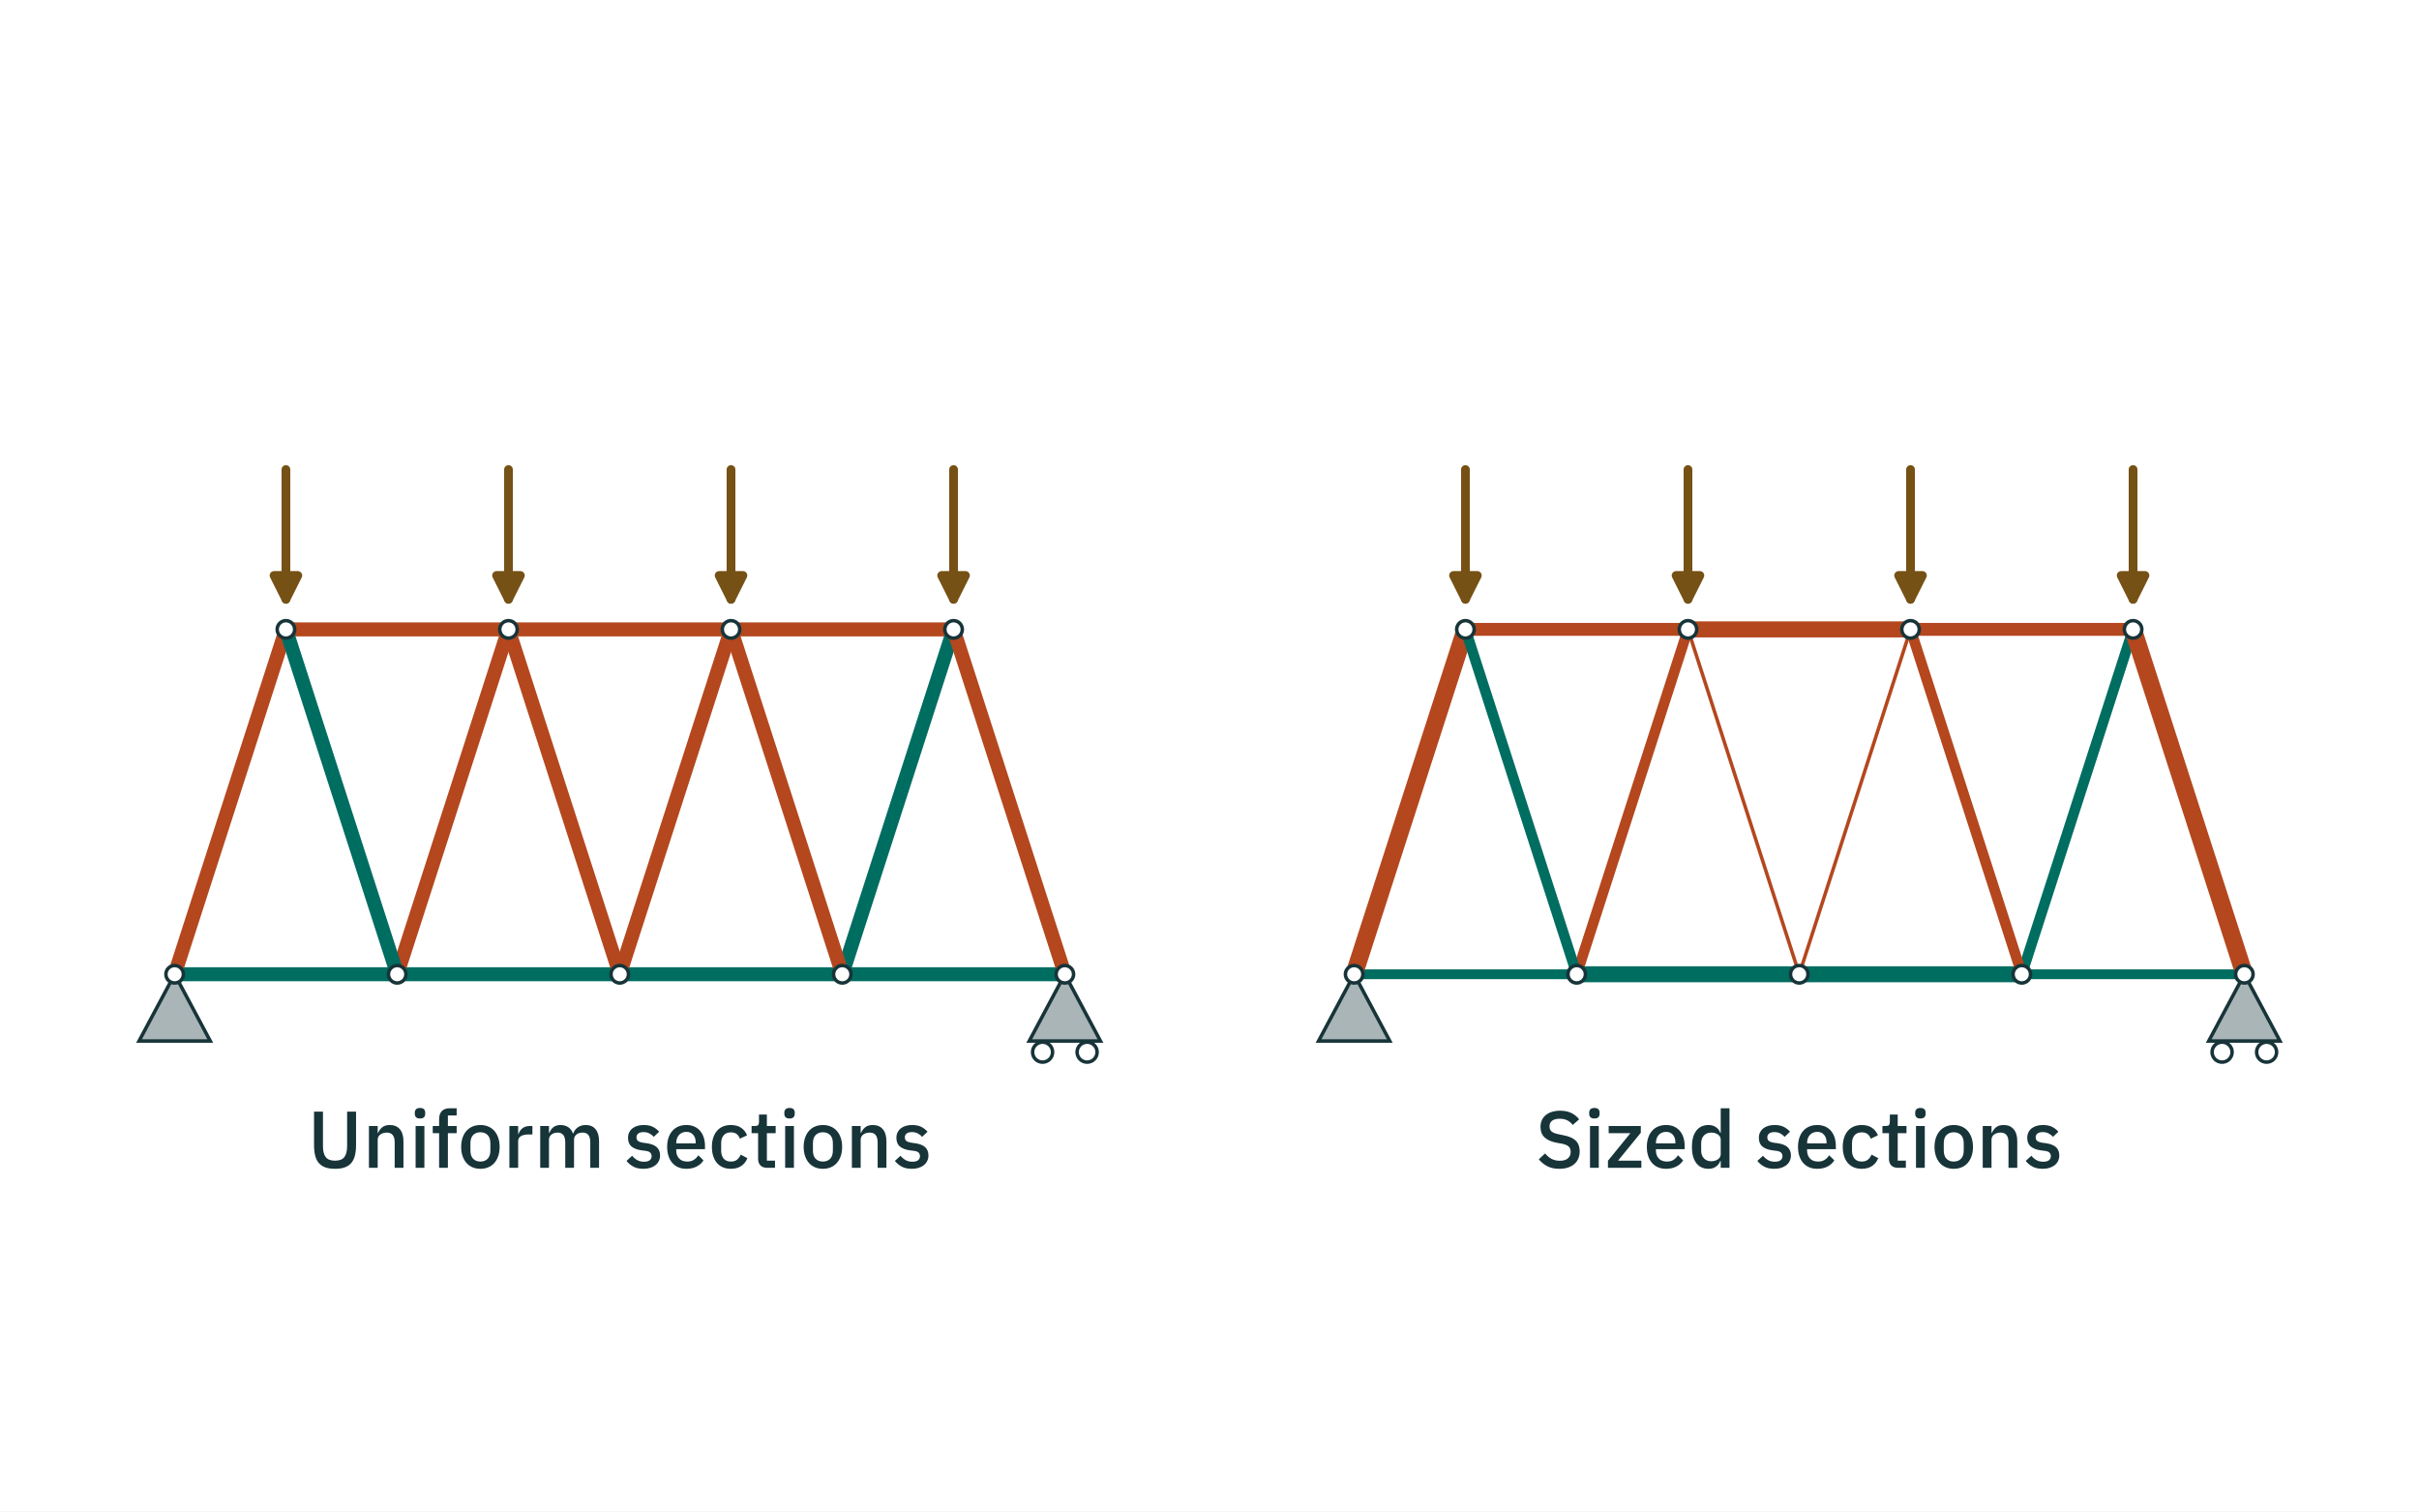
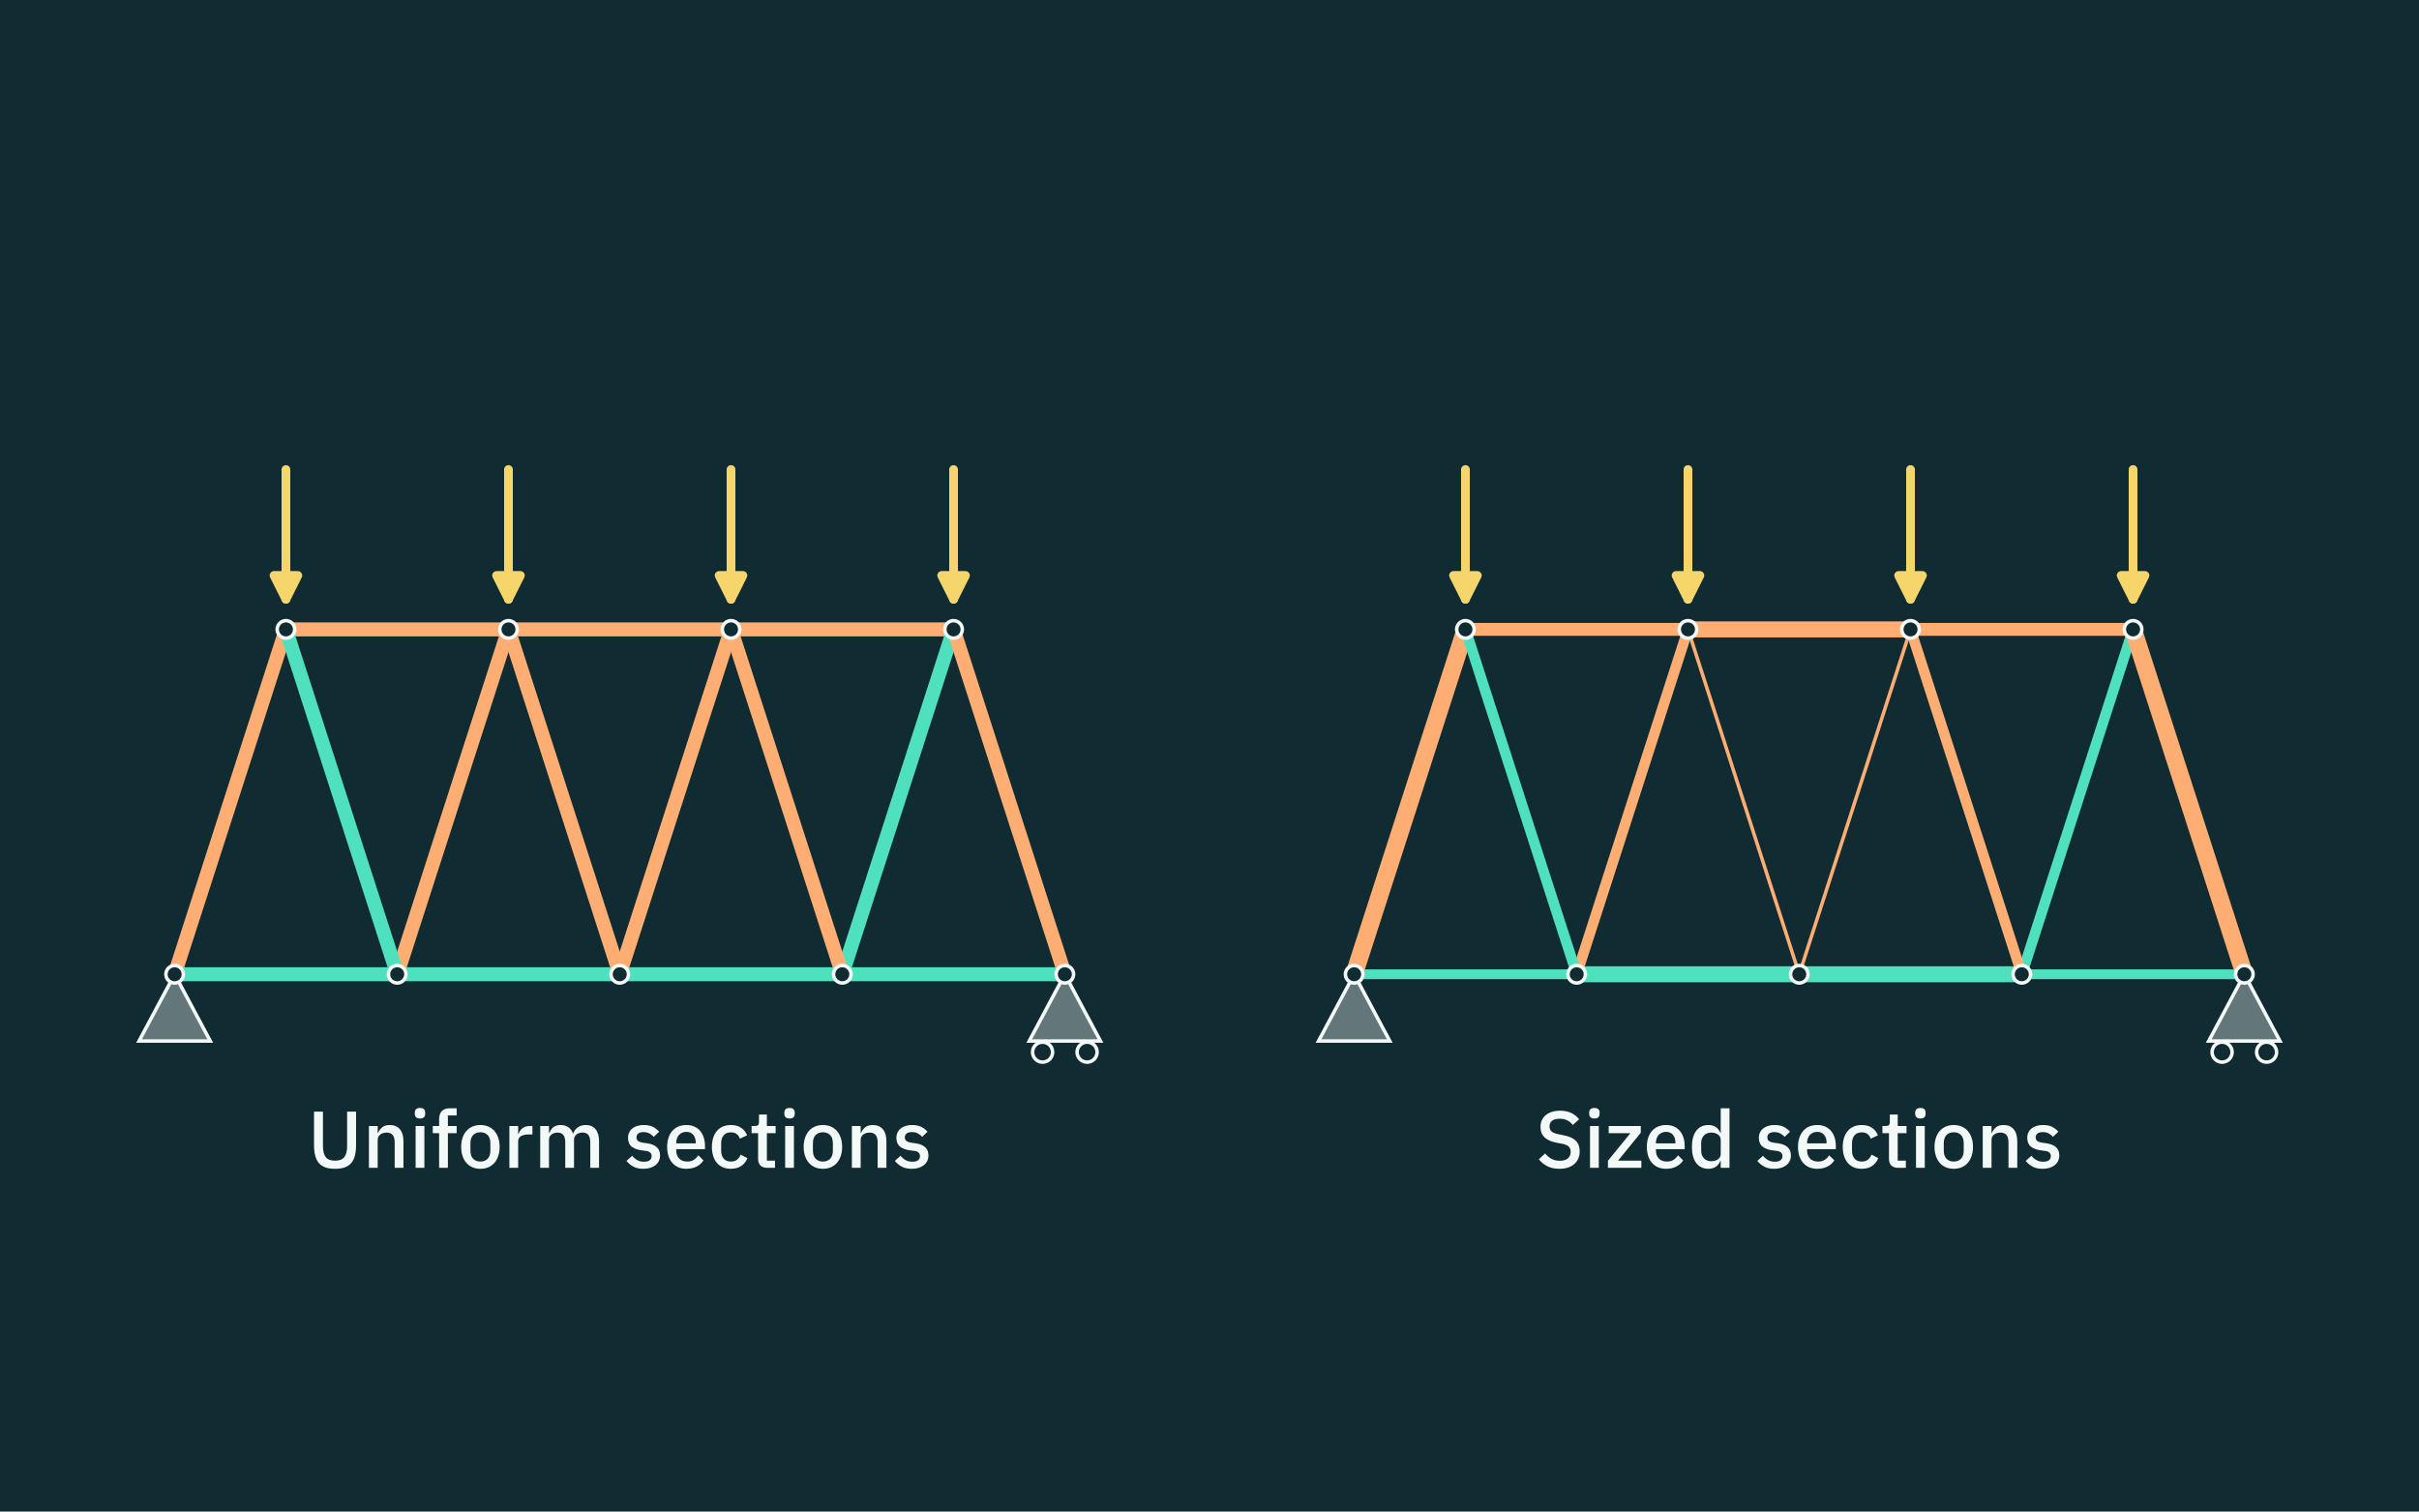
- <svg xmlns="http://www.w3.org/2000/svg" xmlns:xlink="http://www.w3.org/1999/xlink" fill="#173439" width="691.2pt" height="432pt" viewBox="0 0 691.2 432" version="1.1">
+ <svg xmlns="http://www.w3.org/2000/svg" xmlns:xlink="http://www.w3.org/1999/xlink" fill="#f3f9f7" width="691.2pt" height="432pt" viewBox="0 0 691.2 432" version="1.1">
  <defs>
    <style type="text/css">*{stroke-linejoin: round; stroke-linecap: butt}</style>
  </defs>
  <g id="figure_1">
    <g id="patch_1">
-       <path d="M 0 432 L 691.2 432 L 691.2 0 L 0 0 z " style="fill: #ffffff" />
+       <path d="M 0 432 L 691.2 432 L 691.2 0 L 0 0 z " style="fill: #102b32" />
    </g>
    <g id="axes_1">
      <g id="patch_2">
-         <path d="M 49.905 278.45 L 39.73 297.527 L 60.079 297.527 z " clip-path="url(#p56dc78a3fa)" style="fill: #aab5b7; stroke: #173439; stroke-linejoin: miter" />
+         <path d="M 49.905 278.45 L 39.73 297.527 L 60.079 297.527 z " clip-path="url(#p56dc78a3fa)" style="fill: #63767a; stroke: #f3f9f7; stroke-linejoin: miter" />
      </g>
      <g id="patch_3">
-         <path d="M 304.266 278.45 L 294.092 297.527 L 314.441 297.527 z " clip-path="url(#p56dc78a3fa)" style="fill: #aab5b7; stroke: #173439; stroke-linejoin: miter" />
+         <path d="M 304.266 278.45 L 294.092 297.527 L 314.441 297.527 z " clip-path="url(#p56dc78a3fa)" style="fill: #63767a; stroke: #f3f9f7; stroke-linejoin: miter" />
      </g>
      <g id="patch_4">
-         <path d="M 297.907 303.568 C 298.666 303.568 299.394 303.267 299.931 302.73 C 300.467 302.193 300.769 301.465 300.769 300.707 C 300.769 299.948 300.467 299.22 299.931 298.683 C 299.394 298.147 298.666 297.845 297.907 297.845 C 297.148 297.845 296.42 298.147 295.884 298.683 C 295.347 299.22 295.046 299.948 295.046 300.707 C 295.046 301.465 295.347 302.193 295.884 302.73 C 296.42 303.267 297.148 303.568 297.907 303.568 z " clip-path="url(#p56dc78a3fa)" style="fill: #ffffff; stroke: #173439; stroke-linejoin: miter" />
+         <path d="M 297.907 303.568 C 298.666 303.568 299.394 303.267 299.931 302.73 C 300.467 302.193 300.769 301.465 300.769 300.707 C 300.769 299.948 300.467 299.22 299.931 298.683 C 299.394 298.147 298.666 297.845 297.907 297.845 C 297.148 297.845 296.42 298.147 295.884 298.683 C 295.347 299.22 295.046 299.948 295.046 300.707 C 295.046 301.465 295.347 302.193 295.884 302.73 C 296.42 303.267 297.148 303.568 297.907 303.568 z " clip-path="url(#p56dc78a3fa)" style="fill: #102b32; stroke: #f3f9f7; stroke-linejoin: miter" />
      </g>
      <g id="patch_5">
-         <path d="M 310.625 303.568 C 311.384 303.568 312.112 303.267 312.649 302.73 C 313.185 302.193 313.487 301.465 313.487 300.707 C 313.487 299.948 313.185 299.22 312.649 298.683 C 312.112 298.147 311.384 297.845 310.625 297.845 C 309.866 297.845 309.138 298.147 308.602 298.683 C 308.065 299.22 307.764 299.948 307.764 300.707 C 307.764 301.465 308.065 302.193 308.602 302.73 C 309.138 303.267 309.866 303.568 310.625 303.568 z " clip-path="url(#p56dc78a3fa)" style="fill: #ffffff; stroke: #173439; stroke-linejoin: miter" />
+         <path d="M 310.625 303.568 C 311.384 303.568 312.112 303.267 312.649 302.73 C 313.185 302.193 313.487 301.465 313.487 300.707 C 313.487 299.948 313.185 299.22 312.649 298.683 C 312.112 298.147 311.384 297.845 310.625 297.845 C 309.866 297.845 309.138 298.147 308.602 298.683 C 308.065 299.22 307.764 299.948 307.764 300.707 C 307.764 301.465 308.065 302.193 308.602 302.73 C 309.138 303.267 309.866 303.568 310.625 303.568 z " clip-path="url(#p56dc78a3fa)" style="fill: #102b32; stroke: #f3f9f7; stroke-linejoin: miter" />
      </g>
      <g id="patch_6">
-         <path d="M 386.934 278.45 L 376.759 297.527 L 397.108 297.527 z " clip-path="url(#p56dc78a3fa)" style="fill: #aab5b7; stroke: #173439; stroke-linejoin: miter" />
+         <path d="M 386.934 278.45 L 376.759 297.527 L 397.108 297.527 z " clip-path="url(#p56dc78a3fa)" style="fill: #63767a; stroke: #f3f9f7; stroke-linejoin: miter" />
      </g>
      <g id="patch_7">
-         <path d="M 641.295 278.45 L 631.121 297.527 L 651.47 297.527 z " clip-path="url(#p56dc78a3fa)" style="fill: #aab5b7; stroke: #173439; stroke-linejoin: miter" />
+         <path d="M 641.295 278.45 L 631.121 297.527 L 651.47 297.527 z " clip-path="url(#p56dc78a3fa)" style="fill: #63767a; stroke: #f3f9f7; stroke-linejoin: miter" />
      </g>
      <g id="patch_8">
-         <path d="M 634.936 303.568 C 635.695 303.568 636.423 303.267 636.96 302.73 C 637.496 302.193 637.798 301.465 637.798 300.707 C 637.798 299.948 637.496 299.22 636.96 298.683 C 636.423 298.147 635.695 297.845 634.936 297.845 C 634.177 297.845 633.45 298.147 632.913 298.683 C 632.376 299.22 632.075 299.948 632.075 300.707 C 632.075 301.465 632.376 302.193 632.913 302.73 C 633.45 303.267 634.177 303.568 634.936 303.568 z " clip-path="url(#p56dc78a3fa)" style="fill: #ffffff; stroke: #173439; stroke-linejoin: miter" />
+         <path d="M 634.936 303.568 C 635.695 303.568 636.423 303.267 636.96 302.73 C 637.496 302.193 637.798 301.465 637.798 300.707 C 637.798 299.948 637.496 299.22 636.96 298.683 C 636.423 298.147 635.695 297.845 634.936 297.845 C 634.177 297.845 633.45 298.147 632.913 298.683 C 632.376 299.22 632.075 299.948 632.075 300.707 C 632.075 301.465 632.376 302.193 632.913 302.73 C 633.45 303.267 634.177 303.568 634.936 303.568 z " clip-path="url(#p56dc78a3fa)" style="fill: #102b32; stroke: #f3f9f7; stroke-linejoin: miter" />
      </g>
      <g id="patch_9">
-         <path d="M 647.654 303.568 C 648.413 303.568 649.141 303.267 649.678 302.73 C 650.214 302.193 650.516 301.465 650.516 300.707 C 650.516 299.948 650.214 299.22 649.678 298.683 C 649.141 298.147 648.413 297.845 647.654 297.845 C 646.896 297.845 646.168 298.147 645.631 298.683 C 645.094 299.22 644.793 299.948 644.793 300.707 C 644.793 301.465 645.094 302.193 645.631 302.73 C 646.168 303.267 646.896 303.568 647.654 303.568 z " clip-path="url(#p56dc78a3fa)" style="fill: #ffffff; stroke: #173439; stroke-linejoin: miter" />
+         <path d="M 647.654 303.568 C 648.413 303.568 649.141 303.267 649.678 302.73 C 650.214 302.193 650.516 301.465 650.516 300.707 C 650.516 299.948 650.214 299.22 649.678 298.683 C 649.141 298.147 648.413 297.845 647.654 297.845 C 646.896 297.845 646.168 298.147 645.631 298.683 C 645.094 299.22 644.793 299.948 644.793 300.707 C 644.793 301.465 645.094 302.193 645.631 302.73 C 646.168 303.267 646.896 303.568 647.654 303.568 z " clip-path="url(#p56dc78a3fa)" style="fill: #102b32; stroke: #f3f9f7; stroke-linejoin: miter" />
      </g>
      <g id="line2d_1">
-         <path d="M 49.905 278.45 L 113.495 278.45 " clip-path="url(#p56dc78a3fa)" style="fill: none; stroke: #006d61; stroke-width: 4; stroke-linecap: round" />
+         <path d="M 49.905 278.45 L 113.495 278.45 " clip-path="url(#p56dc78a3fa)" style="fill: none; stroke: #4fe0bd; stroke-width: 4; stroke-linecap: round" />
      </g>
      <g id="line2d_2">
-         <path d="M 113.495 278.45 L 177.085 278.45 " clip-path="url(#p56dc78a3fa)" style="fill: none; stroke: #006d61; stroke-width: 4; stroke-linecap: round" />
+         <path d="M 113.495 278.45 L 177.085 278.45 " clip-path="url(#p56dc78a3fa)" style="fill: none; stroke: #4fe0bd; stroke-width: 4; stroke-linecap: round" />
      </g>
      <g id="line2d_3">
-         <path d="M 177.085 278.45 L 240.676 278.45 " clip-path="url(#p56dc78a3fa)" style="fill: none; stroke: #006d61; stroke-width: 4; stroke-linecap: round" />
+         <path d="M 177.085 278.45 L 240.676 278.45 " clip-path="url(#p56dc78a3fa)" style="fill: none; stroke: #4fe0bd; stroke-width: 4; stroke-linecap: round" />
      </g>
      <g id="line2d_4">
-         <path d="M 240.676 278.45 L 304.266 278.45 " clip-path="url(#p56dc78a3fa)" style="fill: none; stroke: #006d61; stroke-width: 4; stroke-linecap: round" />
+         <path d="M 240.676 278.45 L 304.266 278.45 " clip-path="url(#p56dc78a3fa)" style="fill: none; stroke: #4fe0bd; stroke-width: 4; stroke-linecap: round" />
      </g>
      <g id="line2d_5">
-         <path d="M 81.7 179.885 L 145.29 179.885 " clip-path="url(#p56dc78a3fa)" style="fill: none; stroke: #b4471e; stroke-width: 4; stroke-linecap: round" />
+         <path d="M 81.7 179.885 L 145.29 179.885 " clip-path="url(#p56dc78a3fa)" style="fill: none; stroke: #ffae73; stroke-width: 4; stroke-linecap: round" />
      </g>
      <g id="line2d_6">
-         <path d="M 145.29 179.885 L 208.881 179.885 " clip-path="url(#p56dc78a3fa)" style="fill: none; stroke: #b4471e; stroke-width: 4; stroke-linecap: round" />
+         <path d="M 145.29 179.885 L 208.881 179.885 " clip-path="url(#p56dc78a3fa)" style="fill: none; stroke: #ffae73; stroke-width: 4; stroke-linecap: round" />
      </g>
      <g id="line2d_7">
-         <path d="M 208.881 179.885 L 272.471 179.885 " clip-path="url(#p56dc78a3fa)" style="fill: none; stroke: #b4471e; stroke-width: 4; stroke-linecap: round" />
+         <path d="M 208.881 179.885 L 272.471 179.885 " clip-path="url(#p56dc78a3fa)" style="fill: none; stroke: #ffae73; stroke-width: 4; stroke-linecap: round" />
      </g>
      <g id="line2d_8">
-         <path d="M 49.905 278.45 L 81.7 179.885 " clip-path="url(#p56dc78a3fa)" style="fill: none; stroke: #b4471e; stroke-width: 4; stroke-linecap: round" />
+         <path d="M 49.905 278.45 L 81.7 179.885 " clip-path="url(#p56dc78a3fa)" style="fill: none; stroke: #ffae73; stroke-width: 4; stroke-linecap: round" />
      </g>
      <g id="line2d_9">
-         <path d="M 113.495 278.45 L 145.29 179.885 " clip-path="url(#p56dc78a3fa)" style="fill: none; stroke: #b4471e; stroke-width: 4; stroke-linecap: round" />
+         <path d="M 113.495 278.45 L 145.29 179.885 " clip-path="url(#p56dc78a3fa)" style="fill: none; stroke: #ffae73; stroke-width: 4; stroke-linecap: round" />
      </g>
      <g id="line2d_10">
-         <path d="M 177.085 278.45 L 208.881 179.885 " clip-path="url(#p56dc78a3fa)" style="fill: none; stroke: #b4471e; stroke-width: 4; stroke-linecap: round" />
+         <path d="M 177.085 278.45 L 208.881 179.885 " clip-path="url(#p56dc78a3fa)" style="fill: none; stroke: #ffae73; stroke-width: 4; stroke-linecap: round" />
      </g>
      <g id="line2d_11">
-         <path d="M 240.676 278.45 L 272.471 179.885 " clip-path="url(#p56dc78a3fa)" style="fill: none; stroke: #006d61; stroke-width: 4; stroke-linecap: round" />
+         <path d="M 240.676 278.45 L 272.471 179.885 " clip-path="url(#p56dc78a3fa)" style="fill: none; stroke: #4fe0bd; stroke-width: 4; stroke-linecap: round" />
      </g>
      <g id="line2d_12">
-         <path d="M 113.495 278.45 L 81.7 179.885 " clip-path="url(#p56dc78a3fa)" style="fill: none; stroke: #006d61; stroke-width: 4; stroke-linecap: round" />
+         <path d="M 113.495 278.45 L 81.7 179.885 " clip-path="url(#p56dc78a3fa)" style="fill: none; stroke: #4fe0bd; stroke-width: 4; stroke-linecap: round" />
      </g>
      <g id="line2d_13">
-         <path d="M 177.085 278.45 L 145.29 179.885 " clip-path="url(#p56dc78a3fa)" style="fill: none; stroke: #b4471e; stroke-width: 4; stroke-linecap: round" />
+         <path d="M 177.085 278.45 L 145.29 179.885 " clip-path="url(#p56dc78a3fa)" style="fill: none; stroke: #ffae73; stroke-width: 4; stroke-linecap: round" />
      </g>
      <g id="line2d_14">
-         <path d="M 240.676 278.45 L 208.881 179.885 " clip-path="url(#p56dc78a3fa)" style="fill: none; stroke: #b4471e; stroke-width: 4; stroke-linecap: round" />
+         <path d="M 240.676 278.45 L 208.881 179.885 " clip-path="url(#p56dc78a3fa)" style="fill: none; stroke: #ffae73; stroke-width: 4; stroke-linecap: round" />
      </g>
      <g id="line2d_15">
-         <path d="M 304.266 278.45 L 272.471 179.885 " clip-path="url(#p56dc78a3fa)" style="fill: none; stroke: #b4471e; stroke-width: 4; stroke-linecap: round" />
+         <path d="M 304.266 278.45 L 272.471 179.885 " clip-path="url(#p56dc78a3fa)" style="fill: none; stroke: #ffae73; stroke-width: 4; stroke-linecap: round" />
      </g>
      <g id="line2d_16">
-         <path d="M 386.934 278.45 L 450.524 278.45 " clip-path="url(#p56dc78a3fa)" style="fill: none; stroke: #006d61; stroke-width: 2.789; stroke-linecap: round" />
+         <path d="M 386.934 278.45 L 450.524 278.45 " clip-path="url(#p56dc78a3fa)" style="fill: none; stroke: #4fe0bd; stroke-width: 2.789; stroke-linecap: round" />
      </g>
      <g id="line2d_17">
-         <path d="M 450.524 278.45 L 514.115 278.45 " clip-path="url(#p56dc78a3fa)" style="fill: none; stroke: #006d61; stroke-width: 4.578; stroke-linecap: round" />
+         <path d="M 450.524 278.45 L 514.115 278.45 " clip-path="url(#p56dc78a3fa)" style="fill: none; stroke: #4fe0bd; stroke-width: 4.578; stroke-linecap: round" />
      </g>
      <g id="line2d_18">
-         <path d="M 514.115 278.45 L 577.705 278.45 " clip-path="url(#p56dc78a3fa)" style="fill: none; stroke: #006d61; stroke-width: 4.578; stroke-linecap: round" />
+         <path d="M 514.115 278.45 L 577.705 278.45 " clip-path="url(#p56dc78a3fa)" style="fill: none; stroke: #4fe0bd; stroke-width: 4.578; stroke-linecap: round" />
      </g>
      <g id="line2d_19">
-         <path d="M 577.705 278.45 L 641.295 278.45 " clip-path="url(#p56dc78a3fa)" style="fill: none; stroke: #006d61; stroke-width: 2.789; stroke-linecap: round" />
+         <path d="M 577.705 278.45 L 641.295 278.45 " clip-path="url(#p56dc78a3fa)" style="fill: none; stroke: #4fe0bd; stroke-width: 2.789; stroke-linecap: round" />
      </g>
      <g id="line2d_20">
-         <path d="M 418.729 179.885 L 482.319 179.885 " clip-path="url(#p56dc78a3fa)" style="fill: none; stroke: #b4471e; stroke-width: 3.683; stroke-linecap: round" />
+         <path d="M 418.729 179.885 L 482.319 179.885 " clip-path="url(#p56dc78a3fa)" style="fill: none; stroke: #ffae73; stroke-width: 3.683; stroke-linecap: round" />
      </g>
      <g id="line2d_21">
-         <path d="M 482.319 179.885 L 545.91 179.885 " clip-path="url(#p56dc78a3fa)" style="fill: none; stroke: #b4471e; stroke-width: 4.578; stroke-linecap: round" />
+         <path d="M 482.319 179.885 L 545.91 179.885 " clip-path="url(#p56dc78a3fa)" style="fill: none; stroke: #ffae73; stroke-width: 4.578; stroke-linecap: round" />
      </g>
      <g id="line2d_22">
-         <path d="M 545.91 179.885 L 609.5 179.885 " clip-path="url(#p56dc78a3fa)" style="fill: none; stroke: #b4471e; stroke-width: 3.683; stroke-linecap: round" />
+         <path d="M 545.91 179.885 L 609.5 179.885 " clip-path="url(#p56dc78a3fa)" style="fill: none; stroke: #ffae73; stroke-width: 3.683; stroke-linecap: round" />
      </g>
      <g id="line2d_23">
-         <path d="M 386.934 278.45 L 418.729 179.885 " clip-path="url(#p56dc78a3fa)" style="fill: none; stroke: #b4471e; stroke-width: 5; stroke-linecap: round" />
+         <path d="M 386.934 278.45 L 418.729 179.885 " clip-path="url(#p56dc78a3fa)" style="fill: none; stroke: #ffae73; stroke-width: 5; stroke-linecap: round" />
      </g>
      <g id="line2d_24">
-         <path d="M 450.524 278.45 L 482.319 179.885 " clip-path="url(#p56dc78a3fa)" style="fill: none; stroke: #b4471e; stroke-width: 3; stroke-linecap: round" />
+         <path d="M 450.524 278.45 L 482.319 179.885 " clip-path="url(#p56dc78a3fa)" style="fill: none; stroke: #ffae73; stroke-width: 3; stroke-linecap: round" />
      </g>
      <g id="line2d_25">
-         <path d="M 514.115 278.45 L 545.91 179.885 " clip-path="url(#p56dc78a3fa)" style="fill: none; stroke: #b4471e; stroke-width: 1; stroke-linecap: round" />
+         <path d="M 514.115 278.45 L 545.91 179.885 " clip-path="url(#p56dc78a3fa)" style="fill: none; stroke: #ffae73; stroke-width: 1; stroke-linecap: round" />
      </g>
      <g id="line2d_26">
-         <path d="M 577.705 278.45 L 609.5 179.885 " clip-path="url(#p56dc78a3fa)" style="fill: none; stroke: #006d61; stroke-width: 3; stroke-linecap: round" />
+         <path d="M 577.705 278.45 L 609.5 179.885 " clip-path="url(#p56dc78a3fa)" style="fill: none; stroke: #4fe0bd; stroke-width: 3; stroke-linecap: round" />
      </g>
      <g id="line2d_27">
-         <path d="M 450.524 278.45 L 418.729 179.885 " clip-path="url(#p56dc78a3fa)" style="fill: none; stroke: #006d61; stroke-width: 3; stroke-linecap: round" />
+         <path d="M 450.524 278.45 L 418.729 179.885 " clip-path="url(#p56dc78a3fa)" style="fill: none; stroke: #4fe0bd; stroke-width: 3; stroke-linecap: round" />
      </g>
      <g id="line2d_28">
-         <path d="M 514.115 278.45 L 482.319 179.885 " clip-path="url(#p56dc78a3fa)" style="fill: none; stroke: #b4471e; stroke-width: 1; stroke-linecap: round" />
+         <path d="M 514.115 278.45 L 482.319 179.885 " clip-path="url(#p56dc78a3fa)" style="fill: none; stroke: #ffae73; stroke-width: 1; stroke-linecap: round" />
      </g>
      <g id="line2d_29">
-         <path d="M 577.705 278.45 L 545.91 179.885 " clip-path="url(#p56dc78a3fa)" style="fill: none; stroke: #b4471e; stroke-width: 3; stroke-linecap: round" />
+         <path d="M 577.705 278.45 L 545.91 179.885 " clip-path="url(#p56dc78a3fa)" style="fill: none; stroke: #ffae73; stroke-width: 3; stroke-linecap: round" />
      </g>
      <g id="line2d_30">
-         <path d="M 641.295 278.45 L 609.5 179.885 " clip-path="url(#p56dc78a3fa)" style="fill: none; stroke: #b4471e; stroke-width: 5; stroke-linecap: round" />
+         <path d="M 641.295 278.45 L 609.5 179.885 " clip-path="url(#p56dc78a3fa)" style="fill: none; stroke: #ffae73; stroke-width: 5; stroke-linecap: round" />
      </g>
      <g id="patch_10">
-         <path d="M 81.7 134.193 Q 81.7 154.13 81.7 171.273 " style="fill: none; stroke: #765115; stroke-width: 2.5; stroke-linecap: round" />
-         <path d="M 85.1 164.473 L 81.7 171.273 L 78.3 164.473 z " style="fill: #765115; stroke: #765115; stroke-width: 2.5; stroke-linecap: round" />
+         <path d="M 81.7 134.193 Q 81.7 154.13 81.7 171.273 " style="fill: none; stroke: #f6d66b; stroke-width: 2.5; stroke-linecap: round" />
+         <path d="M 85.1 164.473 L 81.7 171.273 L 78.3 164.473 z " style="fill: #f6d66b; stroke: #f6d66b; stroke-width: 2.5; stroke-linecap: round" />
      </g>
      <g id="patch_11">
-         <path d="M 145.29 134.193 Q 145.29 154.13 145.29 171.273 " style="fill: none; stroke: #765115; stroke-width: 2.5; stroke-linecap: round" />
-         <path d="M 148.69 164.473 L 145.29 171.273 L 141.89 164.473 z " style="fill: #765115; stroke: #765115; stroke-width: 2.5; stroke-linecap: round" />
+         <path d="M 145.29 134.193 Q 145.29 154.13 145.29 171.273 " style="fill: none; stroke: #f6d66b; stroke-width: 2.5; stroke-linecap: round" />
+         <path d="M 148.69 164.473 L 145.29 171.273 L 141.89 164.473 z " style="fill: #f6d66b; stroke: #f6d66b; stroke-width: 2.5; stroke-linecap: round" />
      </g>
      <g id="patch_12">
-         <path d="M 208.881 134.193 Q 208.881 154.13 208.881 171.273 " style="fill: none; stroke: #765115; stroke-width: 2.5; stroke-linecap: round" />
-         <path d="M 212.281 164.473 L 208.881 171.273 L 205.481 164.473 z " style="fill: #765115; stroke: #765115; stroke-width: 2.5; stroke-linecap: round" />
+         <path d="M 208.881 134.193 Q 208.881 154.13 208.881 171.273 " style="fill: none; stroke: #f6d66b; stroke-width: 2.5; stroke-linecap: round" />
+         <path d="M 212.281 164.473 L 208.881 171.273 L 205.481 164.473 z " style="fill: #f6d66b; stroke: #f6d66b; stroke-width: 2.5; stroke-linecap: round" />
      </g>
      <g id="patch_13">
-         <path d="M 272.471 134.193 Q 272.471 154.13 272.471 171.273 " style="fill: none; stroke: #765115; stroke-width: 2.5; stroke-linecap: round" />
-         <path d="M 275.871 164.473 L 272.471 171.273 L 269.071 164.473 z " style="fill: #765115; stroke: #765115; stroke-width: 2.5; stroke-linecap: round" />
+         <path d="M 272.471 134.193 Q 272.471 154.13 272.471 171.273 " style="fill: none; stroke: #f6d66b; stroke-width: 2.5; stroke-linecap: round" />
+         <path d="M 275.871 164.473 L 272.471 171.273 L 269.071 164.473 z " style="fill: #f6d66b; stroke: #f6d66b; stroke-width: 2.5; stroke-linecap: round" />
      </g>
      <g id="text_1">
-         <g style="fill: #173439" transform="translate(87.84544 333.7736) scale(0.23 -0.23)">
+         <g style="fill: #f3f9f7" transform="translate(87.84544 333.7736) scale(0.23 -0.23)">
          <defs>
            <path id="IBMPlexSans-Medm-35" d="M 1235 4467 L 1235 1715 Q 1235 1146 1452 858 Q 1670 570 2195 570 Q 2720 570 2937 858 Q 3155 1146 3155 1715 L 3155 4467 L 3866 4467 L 3866 1830 Q 3866 1338 3776 979 Q 3686 621 3488 387 Q 3290 154 2973 38 Q 2656 -77 2195 -77 Q 1734 -77 1417 38 Q 1101 154 902 387 Q 704 621 614 979 Q 525 1338 525 1830 L 525 4467 L 1235 4467 z " transform="scale(0.015625)" />
            <path id="IBMPlexSans-Medm-14" d="M 499 0 L 499 3328 L 1197 3328 L 1197 2778 L 1229 2778 Q 1338 3046 1558 3225 Q 1779 3405 2163 3405 Q 2675 3405 2960 3069 Q 3245 2733 3245 2112 L 3245 0 L 2547 0 L 2547 2022 Q 2547 2803 1920 2803 Q 1786 2803 1654 2768 Q 1523 2733 1420 2662 Q 1318 2592 1257 2483 Q 1197 2374 1197 2227 L 1197 0 L 499 0 z " transform="scale(0.015625)" />
            <path id="IBMPlexSans-Medm-f" d="M 851 3923 Q 634 3923 534 4025 Q 435 4128 435 4288 L 435 4397 Q 435 4557 534 4659 Q 634 4762 851 4762 Q 1069 4762 1165 4659 Q 1261 4557 1261 4397 L 1261 4288 Q 1261 4128 1165 4025 Q 1069 3923 851 3923 z M 499 3328 L 1197 3328 L 1197 0 L 499 0 L 499 3328 z " transform="scale(0.015625)" />
            <path id="IBMPlexSans-Medm-a" d="M 672 2758 L 166 2758 L 166 3328 L 672 3328 L 672 3878 Q 672 4282 883 4509 Q 1094 4736 1517 4736 L 2067 4736 L 2067 4166 L 1370 4166 L 1370 3328 L 2067 3328 L 2067 2758 L 1370 2758 L 1370 0 L 672 0 L 672 2758 z " transform="scale(0.015625)" />
            <path id="IBMPlexSans-Medm-15" d="M 1805 -77 Q 1459 -77 1174 44 Q 890 166 691 393 Q 493 621 384 944 Q 275 1267 275 1664 Q 275 2061 384 2384 Q 493 2707 691 2934 Q 890 3162 1174 3283 Q 1459 3405 1805 3405 Q 2150 3405 2435 3283 Q 2720 3162 2918 2934 Q 3117 2707 3225 2384 Q 3334 2061 3334 1664 Q 3334 1267 3225 944 Q 3117 621 2918 393 Q 2720 166 2435 44 Q 2150 -77 1805 -77 z M 1805 499 Q 2163 499 2380 720 Q 2598 941 2598 1382 L 2598 1946 Q 2598 2387 2380 2608 Q 2163 2829 1805 2829 Q 1446 2829 1228 2608 Q 1011 2387 1011 1946 L 1011 1382 Q 1011 941 1228 720 Q 1446 499 1805 499 z " transform="scale(0.015625)" />
            <path id="IBMPlexSans-Medm-18" d="M 499 0 L 499 3328 L 1197 3328 L 1197 2688 L 1229 2688 Q 1299 2944 1523 3136 Q 1747 3328 2144 3328 L 2330 3328 L 2330 2656 L 2054 2656 Q 1638 2656 1417 2521 Q 1197 2387 1197 2125 L 1197 0 L 499 0 z " transform="scale(0.015625)" />
            <path id="IBMPlexSans-Medm-13" d="M 499 0 L 499 3328 L 1197 3328 L 1197 2778 L 1229 2778 Q 1280 2906 1353 3021 Q 1427 3136 1532 3222 Q 1638 3309 1782 3357 Q 1926 3405 2118 3405 Q 2458 3405 2720 3238 Q 2982 3072 3104 2726 L 3123 2726 Q 3213 3008 3469 3206 Q 3725 3405 4128 3405 Q 4627 3405 4902 3069 Q 5178 2733 5178 2112 L 5178 0 L 4480 0 L 4480 2029 Q 4480 2413 4333 2608 Q 4186 2803 3866 2803 Q 3731 2803 3609 2768 Q 3488 2733 3395 2662 Q 3302 2592 3244 2483 Q 3187 2374 3187 2234 L 3187 0 L 2490 0 L 2490 2029 Q 2490 2803 1882 2803 Q 1754 2803 1629 2768 Q 1504 2733 1408 2662 Q 1312 2592 1254 2483 Q 1197 2374 1197 2234 L 1197 0 L 499 0 z " transform="scale(0.015625)" />
            <path id="IBMPlexSans-Medm-3" transform="scale(0.015625)" />
            <path id="IBMPlexSans-Medm-19" d="M 1555 -77 Q 1082 -77 762 89 Q 442 256 205 550 L 653 960 Q 838 736 1065 611 Q 1293 486 1594 486 Q 1901 486 2051 604 Q 2202 723 2202 934 Q 2202 1094 2096 1206 Q 1990 1318 1728 1350 L 1421 1389 Q 909 1453 617 1686 Q 326 1920 326 2381 Q 326 2624 416 2813 Q 506 3002 669 3133 Q 832 3264 1059 3334 Q 1286 3405 1562 3405 Q 2010 3405 2294 3264 Q 2579 3123 2803 2874 L 2374 2464 Q 2246 2618 2038 2730 Q 1830 2842 1562 2842 Q 1274 2842 1136 2726 Q 998 2611 998 2426 Q 998 2234 1120 2138 Q 1242 2042 1510 1997 L 1818 1958 Q 2368 1875 2621 1635 Q 2874 1395 2874 992 Q 2874 749 2781 553 Q 2688 358 2515 217 Q 2342 77 2099 0 Q 1856 -77 1555 -77 z " transform="scale(0.015625)" />
            <path id="IBMPlexSans-Medm-9" d="M 1805 -77 Q 1446 -77 1164 44 Q 883 166 684 393 Q 486 621 380 944 Q 275 1267 275 1664 Q 275 2061 380 2384 Q 486 2707 684 2934 Q 883 3162 1164 3283 Q 1446 3405 1805 3405 Q 2170 3405 2448 3277 Q 2726 3149 2912 2921 Q 3098 2694 3190 2393 Q 3283 2093 3283 1747 L 3283 1485 L 998 1485 L 998 1376 Q 998 992 1225 745 Q 1453 499 1875 499 Q 2182 499 2393 633 Q 2605 768 2752 998 L 3162 595 Q 2976 288 2624 105 Q 2272 -77 1805 -77 z M 1805 2861 Q 1626 2861 1475 2797 Q 1325 2733 1219 2617 Q 1114 2502 1056 2342 Q 998 2182 998 1990 L 998 1946 L 2547 1946 L 2547 2010 Q 2547 2394 2348 2627 Q 2150 2861 1805 2861 z " transform="scale(0.015625)" />
            <path id="IBMPlexSans-Medm-7" d="M 1786 -77 Q 1427 -77 1145 44 Q 864 166 672 393 Q 480 621 377 944 Q 275 1267 275 1664 Q 275 2061 377 2384 Q 480 2707 672 2934 Q 864 3162 1145 3283 Q 1427 3405 1786 3405 Q 2285 3405 2605 3181 Q 2925 2957 3072 2586 L 2496 2317 Q 2426 2547 2250 2684 Q 2074 2822 1786 2822 Q 1402 2822 1206 2582 Q 1011 2342 1011 1958 L 1011 1363 Q 1011 979 1206 739 Q 1402 499 1786 499 Q 2093 499 2275 649 Q 2458 800 2566 1050 L 3098 768 Q 2931 358 2598 140 Q 2266 -77 1786 -77 z " transform="scale(0.015625)" />
            <path id="IBMPlexSans-Medm-1a" d="M 1421 0 Q 1056 0 870 189 Q 685 378 685 723 L 685 2758 L 166 2758 L 166 3328 L 448 3328 Q 621 3328 688 3405 Q 755 3482 755 3654 L 755 4237 L 1382 4237 L 1382 3328 L 2080 3328 L 2080 2758 L 1382 2758 L 1382 570 L 2029 570 L 2029 0 L 1421 0 z " transform="scale(0.015625)" />
          </defs>
          <use xlink:href="#IBMPlexSans-Medm-35" />
          <use xlink:href="#IBMPlexSans-Medm-14" transform="translate(68.59375 0)" />
          <use xlink:href="#IBMPlexSans-Medm-f" transform="translate(126.5938 0)" />
          <use xlink:href="#IBMPlexSans-Medm-a" transform="translate(153.0938 0)" />
          <use xlink:href="#IBMPlexSans-Medm-15" transform="translate(186.6875 0)" />
          <use xlink:href="#IBMPlexSans-Medm-18" transform="translate(243.0938 0)" />
          <use xlink:href="#IBMPlexSans-Medm-13" transform="translate(281.3906 0)" />
          <use xlink:href="#IBMPlexSans-Medm-3" transform="translate(369.5938 0)" />
          <use xlink:href="#IBMPlexSans-Medm-19" transform="translate(393.1875 0)" />
          <use xlink:href="#IBMPlexSans-Medm-9" transform="translate(442.5938 0)" />
          <use xlink:href="#IBMPlexSans-Medm-7" transform="translate(498.1875 0)" />
          <use xlink:href="#IBMPlexSans-Medm-1a" transform="translate(549.1875 0)" />
          <use xlink:href="#IBMPlexSans-Medm-f" transform="translate(585.6875 0)" />
          <use xlink:href="#IBMPlexSans-Medm-15" transform="translate(612.1875 0)" />
          <use xlink:href="#IBMPlexSans-Medm-14" transform="translate(668.5938 0)" />
          <use xlink:href="#IBMPlexSans-Medm-19" transform="translate(726.5938 0)" />
        </g>
      </g>
      <g id="patch_14">
-         <path d="M 418.729 134.193 Q 418.729 154.13 418.729 171.273 " style="fill: none; stroke: #765115; stroke-width: 2.5; stroke-linecap: round" />
-         <path d="M 422.129 164.473 L 418.729 171.273 L 415.329 164.473 z " style="fill: #765115; stroke: #765115; stroke-width: 2.5; stroke-linecap: round" />
+         <path d="M 418.729 134.193 Q 418.729 154.13 418.729 171.273 " style="fill: none; stroke: #f6d66b; stroke-width: 2.5; stroke-linecap: round" />
+         <path d="M 422.129 164.473 L 418.729 171.273 L 415.329 164.473 z " style="fill: #f6d66b; stroke: #f6d66b; stroke-width: 2.5; stroke-linecap: round" />
      </g>
      <g id="patch_15">
-         <path d="M 482.319 134.193 Q 482.319 154.13 482.319 171.273 " style="fill: none; stroke: #765115; stroke-width: 2.5; stroke-linecap: round" />
-         <path d="M 485.719 164.473 L 482.319 171.273 L 478.919 164.473 z " style="fill: #765115; stroke: #765115; stroke-width: 2.5; stroke-linecap: round" />
+         <path d="M 482.319 134.193 Q 482.319 154.13 482.319 171.273 " style="fill: none; stroke: #f6d66b; stroke-width: 2.5; stroke-linecap: round" />
+         <path d="M 485.719 164.473 L 482.319 171.273 L 478.919 164.473 z " style="fill: #f6d66b; stroke: #f6d66b; stroke-width: 2.5; stroke-linecap: round" />
      </g>
      <g id="patch_16">
-         <path d="M 545.91 134.193 Q 545.91 154.13 545.91 171.273 " style="fill: none; stroke: #765115; stroke-width: 2.5; stroke-linecap: round" />
-         <path d="M 549.31 164.473 L 545.91 171.273 L 542.51 164.473 z " style="fill: #765115; stroke: #765115; stroke-width: 2.5; stroke-linecap: round" />
+         <path d="M 545.91 134.193 Q 545.91 154.13 545.91 171.273 " style="fill: none; stroke: #f6d66b; stroke-width: 2.5; stroke-linecap: round" />
+         <path d="M 549.31 164.473 L 545.91 171.273 L 542.51 164.473 z " style="fill: #f6d66b; stroke: #f6d66b; stroke-width: 2.5; stroke-linecap: round" />
      </g>
      <g id="patch_17">
-         <path d="M 609.5 134.193 Q 609.5 154.13 609.5 171.273 " style="fill: none; stroke: #765115; stroke-width: 2.5; stroke-linecap: round" />
-         <path d="M 612.9 164.473 L 609.5 171.273 L 606.1 164.473 z " style="fill: #765115; stroke: #765115; stroke-width: 2.5; stroke-linecap: round" />
+         <path d="M 609.5 134.193 Q 609.5 154.13 609.5 171.273 " style="fill: none; stroke: #f6d66b; stroke-width: 2.5; stroke-linecap: round" />
+         <path d="M 612.9 164.473 L 609.5 171.273 L 606.1 164.473 z " style="fill: #f6d66b; stroke: #f6d66b; stroke-width: 2.5; stroke-linecap: round" />
      </g>
      <g id="text_2">
-         <g style="fill: #173439" transform="translate(438.777 333.7736) scale(0.23 -0.23)">
+         <g style="fill: #f3f9f7" transform="translate(438.777 333.7736) scale(0.23 -0.23)">
          <defs>
            <path id="IBMPlexSans-Medm-33" d="M 1888 -77 Q 1325 -77 931 128 Q 538 333 256 678 L 755 1146 Q 992 858 1277 710 Q 1562 563 1926 563 Q 2355 563 2572 755 Q 2790 947 2790 1274 Q 2790 1536 2636 1689 Q 2483 1843 2093 1920 L 1696 1990 Q 1043 2112 716 2419 Q 390 2726 390 3264 Q 390 3558 502 3798 Q 614 4038 816 4201 Q 1018 4365 1306 4454 Q 1594 4544 1952 4544 Q 2458 4544 2829 4368 Q 3200 4192 3462 3859 L 2957 3411 Q 2784 3635 2534 3769 Q 2285 3904 1914 3904 Q 1530 3904 1318 3750 Q 1107 3597 1107 3302 Q 1107 3021 1280 2883 Q 1453 2746 1818 2675 L 2214 2592 Q 2886 2464 3196 2157 Q 3507 1850 3507 1312 Q 3507 998 3398 742 Q 3290 486 3082 304 Q 2874 122 2573 22 Q 2272 -77 1888 -77 z " transform="scale(0.015625)" />
            <path id="IBMPlexSans-Medm-20" d="M 230 0 L 230 563 L 2016 2758 L 288 2758 L 288 3328 L 2842 3328 L 2842 2790 L 1030 570 L 2886 570 L 2886 0 L 230 0 z " transform="scale(0.015625)" />
            <path id="IBMPlexSans-Medm-8" d="M 2592 550 L 2560 550 Q 2451 256 2204 89 Q 1958 -77 1626 -77 Q 992 -77 646 380 Q 301 838 301 1664 Q 301 2490 646 2947 Q 992 3405 1626 3405 Q 1958 3405 2204 3241 Q 2451 3078 2560 2778 L 2592 2778 L 2592 4736 L 3290 4736 L 3290 0 L 2592 0 L 2592 550 z M 1837 525 Q 2157 525 2374 681 Q 2592 838 2592 1094 L 2592 2234 Q 2592 2490 2374 2646 Q 2157 2803 1837 2803 Q 1472 2803 1254 2569 Q 1037 2336 1037 1952 L 1037 1376 Q 1037 992 1254 758 Q 1472 525 1837 525 z " transform="scale(0.015625)" />
          </defs>
          <use xlink:href="#IBMPlexSans-Medm-33" />
          <use xlink:href="#IBMPlexSans-Medm-f" transform="translate(59.79688 0)" />
          <use xlink:href="#IBMPlexSans-Medm-20" transform="translate(86.29688 0)" />
          <use xlink:href="#IBMPlexSans-Medm-9" transform="translate(133.9062 0)" />
          <use xlink:href="#IBMPlexSans-Medm-8" transform="translate(189.5 0)" />
          <use xlink:href="#IBMPlexSans-Medm-3" transform="translate(248.7031 0)" />
          <use xlink:href="#IBMPlexSans-Medm-19" transform="translate(272.2969 0)" />
          <use xlink:href="#IBMPlexSans-Medm-9" transform="translate(321.7031 0)" />
          <use xlink:href="#IBMPlexSans-Medm-7" transform="translate(377.2969 0)" />
          <use xlink:href="#IBMPlexSans-Medm-1a" transform="translate(428.2969 0)" />
          <use xlink:href="#IBMPlexSans-Medm-f" transform="translate(464.7969 0)" />
          <use xlink:href="#IBMPlexSans-Medm-15" transform="translate(491.2969 0)" />
          <use xlink:href="#IBMPlexSans-Medm-14" transform="translate(547.7031 0)" />
          <use xlink:href="#IBMPlexSans-Medm-19" transform="translate(605.7031 0)" />
        </g>
      </g>
      <g id="PathCollection_1">
        <defs>
-           <path id="mf204d2f17a" d="M 0 2.5 C 0.663 2.5 1.299 2.237 1.768 1.768 C 2.237 1.299 2.5 0.663 2.5 0 C 2.5 -0.663 2.237 -1.299 1.768 -1.768 C 1.299 -2.237 0.663 -2.5 0 -2.5 C -0.663 -2.5 -1.299 -2.237 -1.768 -1.768 C -2.237 -1.299 -2.5 -0.663 -2.5 0 C -2.5 0.663 -2.237 1.299 -1.768 1.768 C -1.299 2.237 -0.663 2.5 0 2.5 z " style="stroke: #173439" />
+           <path id="mf204d2f17a" d="M 0 2.5 C 0.663 2.5 1.299 2.237 1.768 1.768 C 2.237 1.299 2.5 0.663 2.5 0 C 2.5 -0.663 2.237 -1.299 1.768 -1.768 C 1.299 -2.237 0.663 -2.5 0 -2.5 C -0.663 -2.5 -1.299 -2.237 -1.768 -1.768 C -2.237 -1.299 -2.5 -0.663 -2.5 0 C -2.5 0.663 -2.237 1.299 -1.768 1.768 C -1.299 2.237 -0.663 2.5 0 2.5 z " style="stroke: #f3f9f7" />
        </defs>
        <g clip-path="url(#p56dc78a3fa)">
-           <use xlink:href="#mf204d2f17a" x="49.905" y="278.45" style="fill: #ffffff; stroke: #173439" />
-           <use xlink:href="#mf204d2f17a" x="113.495" y="278.45" style="fill: #ffffff; stroke: #173439" />
-           <use xlink:href="#mf204d2f17a" x="177.085" y="278.45" style="fill: #ffffff; stroke: #173439" />
-           <use xlink:href="#mf204d2f17a" x="240.676" y="278.45" style="fill: #ffffff; stroke: #173439" />
-           <use xlink:href="#mf204d2f17a" x="304.266" y="278.45" style="fill: #ffffff; stroke: #173439" />
-           <use xlink:href="#mf204d2f17a" x="81.7" y="179.885" style="fill: #ffffff; stroke: #173439" />
-           <use xlink:href="#mf204d2f17a" x="145.29" y="179.885" style="fill: #ffffff; stroke: #173439" />
-           <use xlink:href="#mf204d2f17a" x="208.881" y="179.885" style="fill: #ffffff; stroke: #173439" />
-           <use xlink:href="#mf204d2f17a" x="272.471" y="179.885" style="fill: #ffffff; stroke: #173439" />
+           <use xlink:href="#mf204d2f17a" x="49.905" y="278.45" style="fill: #102b32; stroke: #f3f9f7" />
+           <use xlink:href="#mf204d2f17a" x="113.495" y="278.45" style="fill: #102b32; stroke: #f3f9f7" />
+           <use xlink:href="#mf204d2f17a" x="177.085" y="278.45" style="fill: #102b32; stroke: #f3f9f7" />
+           <use xlink:href="#mf204d2f17a" x="240.676" y="278.45" style="fill: #102b32; stroke: #f3f9f7" />
+           <use xlink:href="#mf204d2f17a" x="304.266" y="278.45" style="fill: #102b32; stroke: #f3f9f7" />
+           <use xlink:href="#mf204d2f17a" x="81.7" y="179.885" style="fill: #102b32; stroke: #f3f9f7" />
+           <use xlink:href="#mf204d2f17a" x="145.29" y="179.885" style="fill: #102b32; stroke: #f3f9f7" />
+           <use xlink:href="#mf204d2f17a" x="208.881" y="179.885" style="fill: #102b32; stroke: #f3f9f7" />
+           <use xlink:href="#mf204d2f17a" x="272.471" y="179.885" style="fill: #102b32; stroke: #f3f9f7" />
        </g>
      </g>
      <g id="PathCollection_2">
        <g clip-path="url(#p56dc78a3fa)">
-           <use xlink:href="#mf204d2f17a" x="386.934" y="278.45" style="fill: #ffffff; stroke: #173439" />
-           <use xlink:href="#mf204d2f17a" x="450.524" y="278.45" style="fill: #ffffff; stroke: #173439" />
-           <use xlink:href="#mf204d2f17a" x="514.115" y="278.45" style="fill: #ffffff; stroke: #173439" />
-           <use xlink:href="#mf204d2f17a" x="577.705" y="278.45" style="fill: #ffffff; stroke: #173439" />
-           <use xlink:href="#mf204d2f17a" x="641.295" y="278.45" style="fill: #ffffff; stroke: #173439" />
-           <use xlink:href="#mf204d2f17a" x="418.729" y="179.885" style="fill: #ffffff; stroke: #173439" />
-           <use xlink:href="#mf204d2f17a" x="482.319" y="179.885" style="fill: #ffffff; stroke: #173439" />
-           <use xlink:href="#mf204d2f17a" x="545.91" y="179.885" style="fill: #ffffff; stroke: #173439" />
-           <use xlink:href="#mf204d2f17a" x="609.5" y="179.885" style="fill: #ffffff; stroke: #173439" />
+           <use xlink:href="#mf204d2f17a" x="386.934" y="278.45" style="fill: #102b32; stroke: #f3f9f7" />
+           <use xlink:href="#mf204d2f17a" x="450.524" y="278.45" style="fill: #102b32; stroke: #f3f9f7" />
+           <use xlink:href="#mf204d2f17a" x="514.115" y="278.45" style="fill: #102b32; stroke: #f3f9f7" />
+           <use xlink:href="#mf204d2f17a" x="577.705" y="278.45" style="fill: #102b32; stroke: #f3f9f7" />
+           <use xlink:href="#mf204d2f17a" x="641.295" y="278.45" style="fill: #102b32; stroke: #f3f9f7" />
+           <use xlink:href="#mf204d2f17a" x="418.729" y="179.885" style="fill: #102b32; stroke: #f3f9f7" />
+           <use xlink:href="#mf204d2f17a" x="482.319" y="179.885" style="fill: #102b32; stroke: #f3f9f7" />
+           <use xlink:href="#mf204d2f17a" x="545.91" y="179.885" style="fill: #102b32; stroke: #f3f9f7" />
+           <use xlink:href="#mf204d2f17a" x="609.5" y="179.885" style="fill: #102b32; stroke: #f3f9f7" />
        </g>
      </g>
    </g>
  </g>
  <defs>
    <clipPath id="p56dc78a3fa">
      <rect x="27.648" y="65.422" width="635.904" height="292.516" />
    </clipPath>
  </defs>
</svg>
